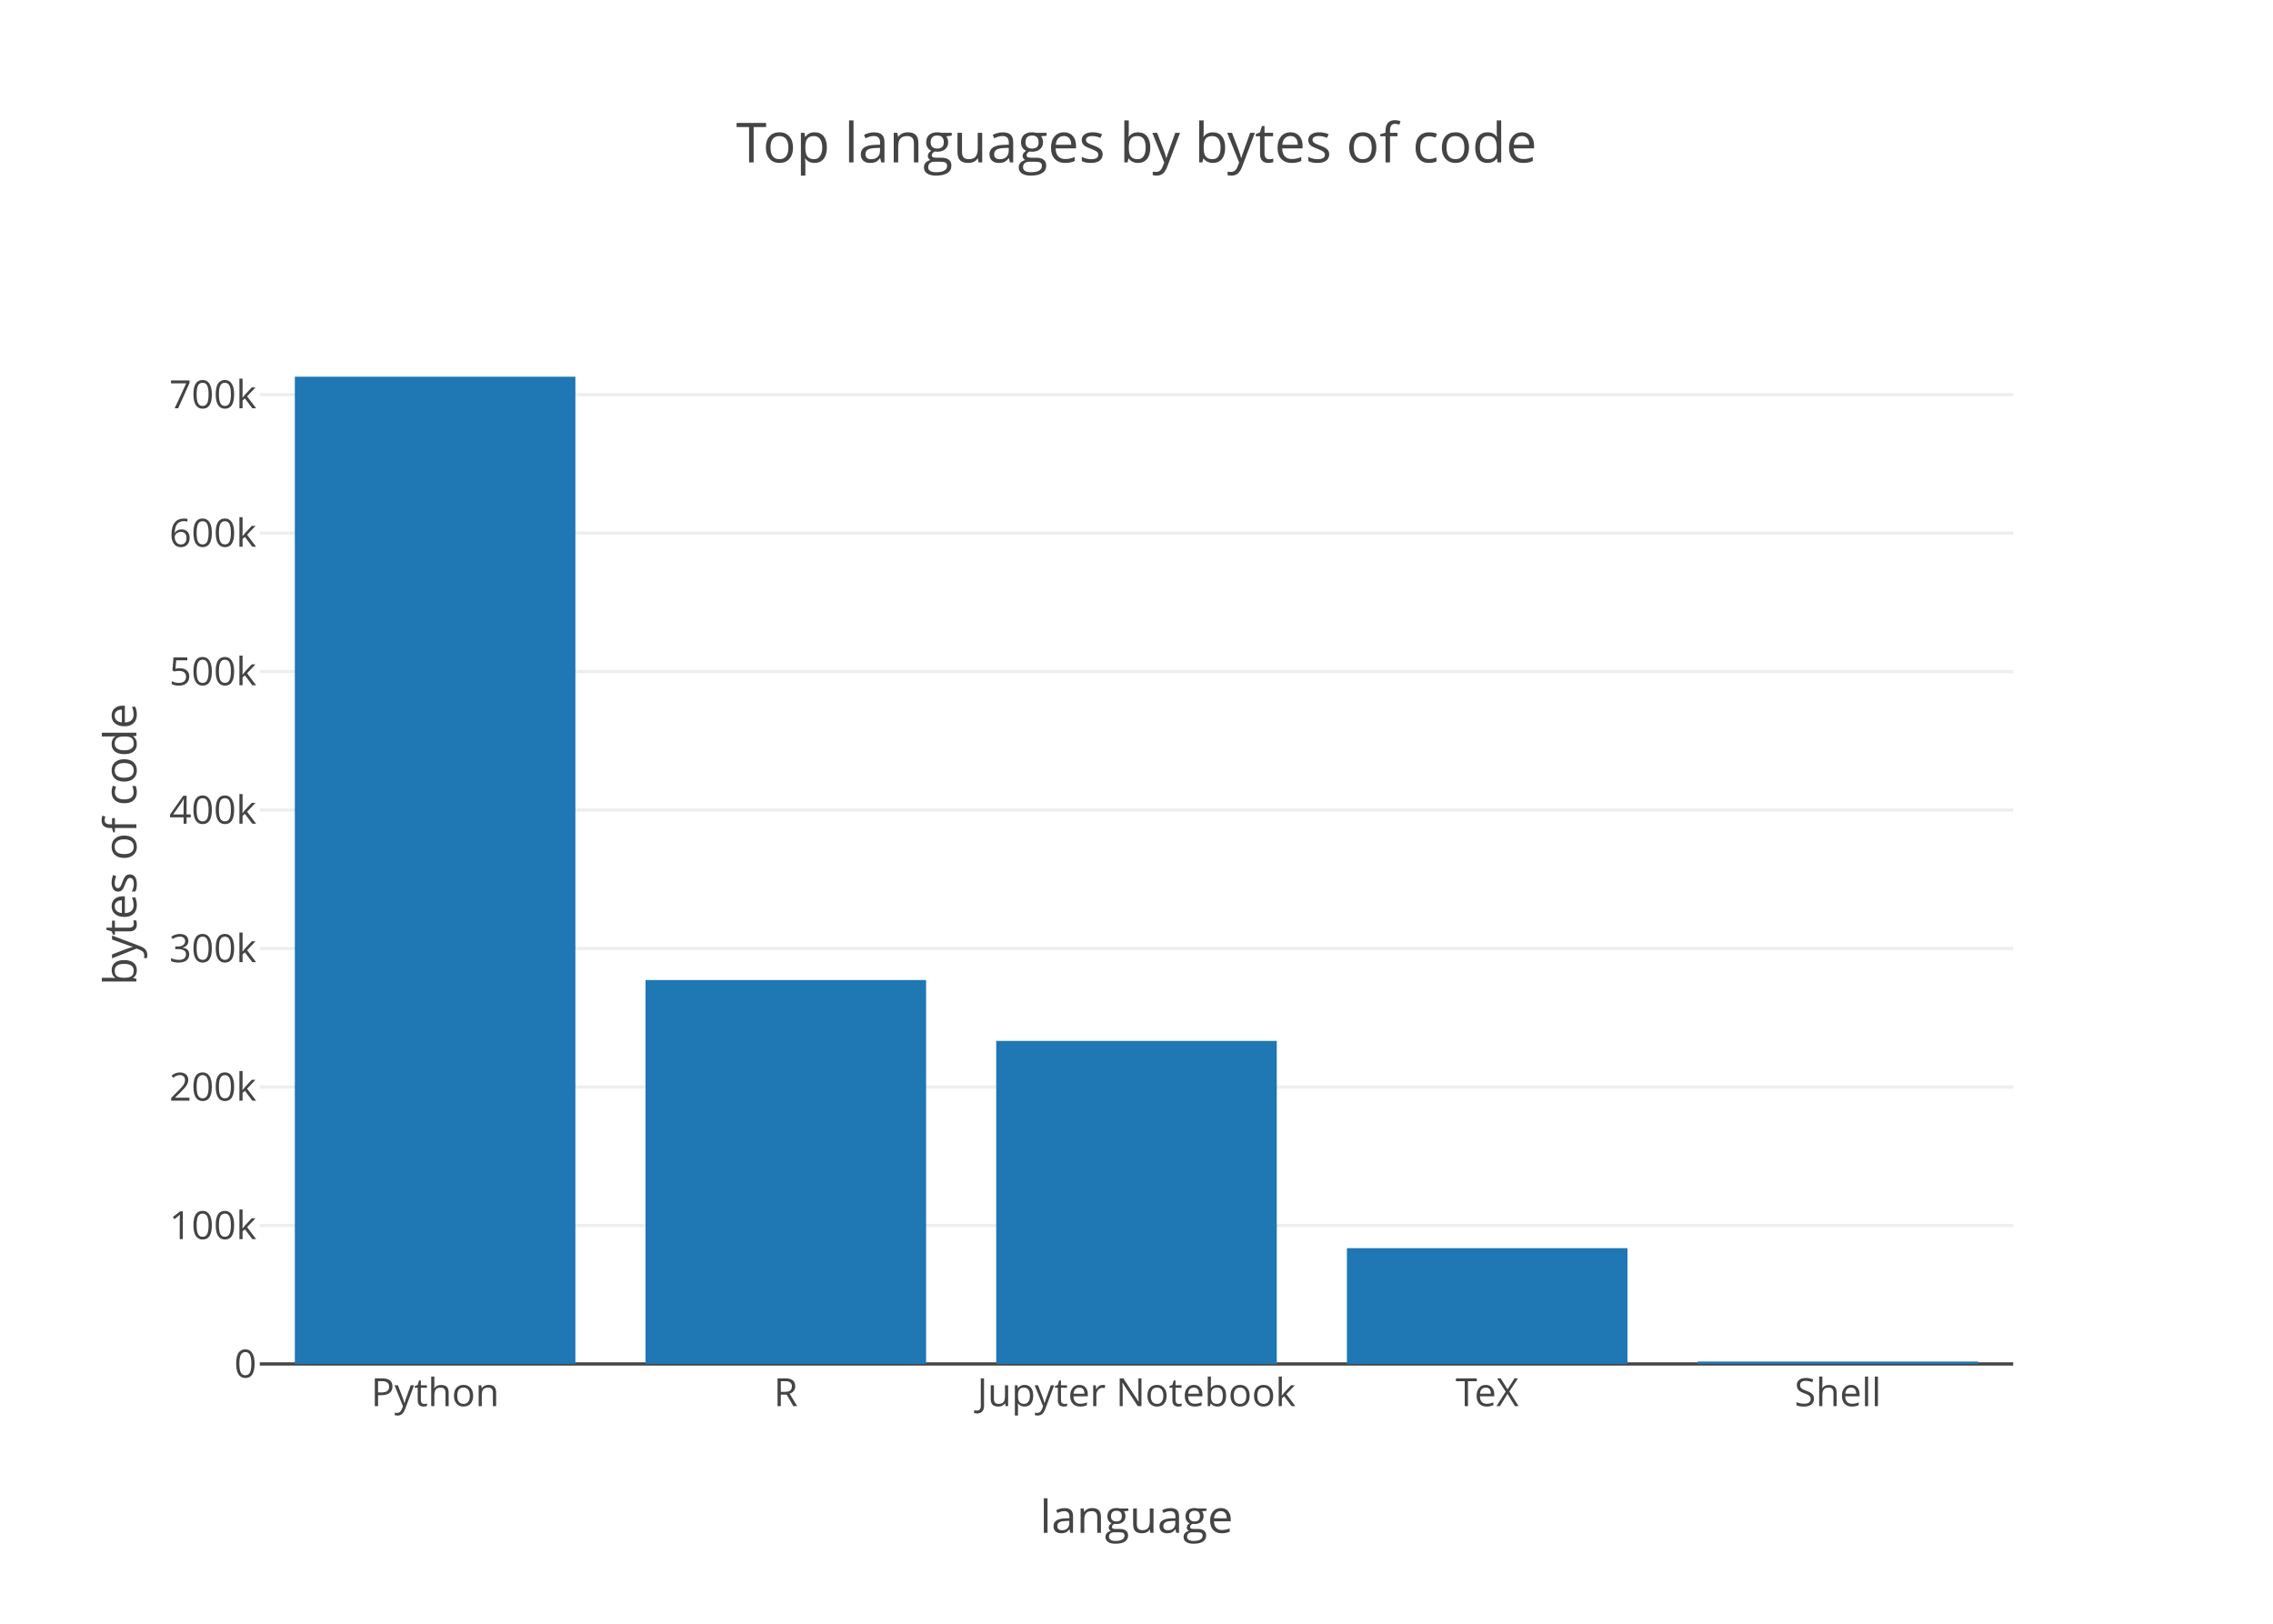
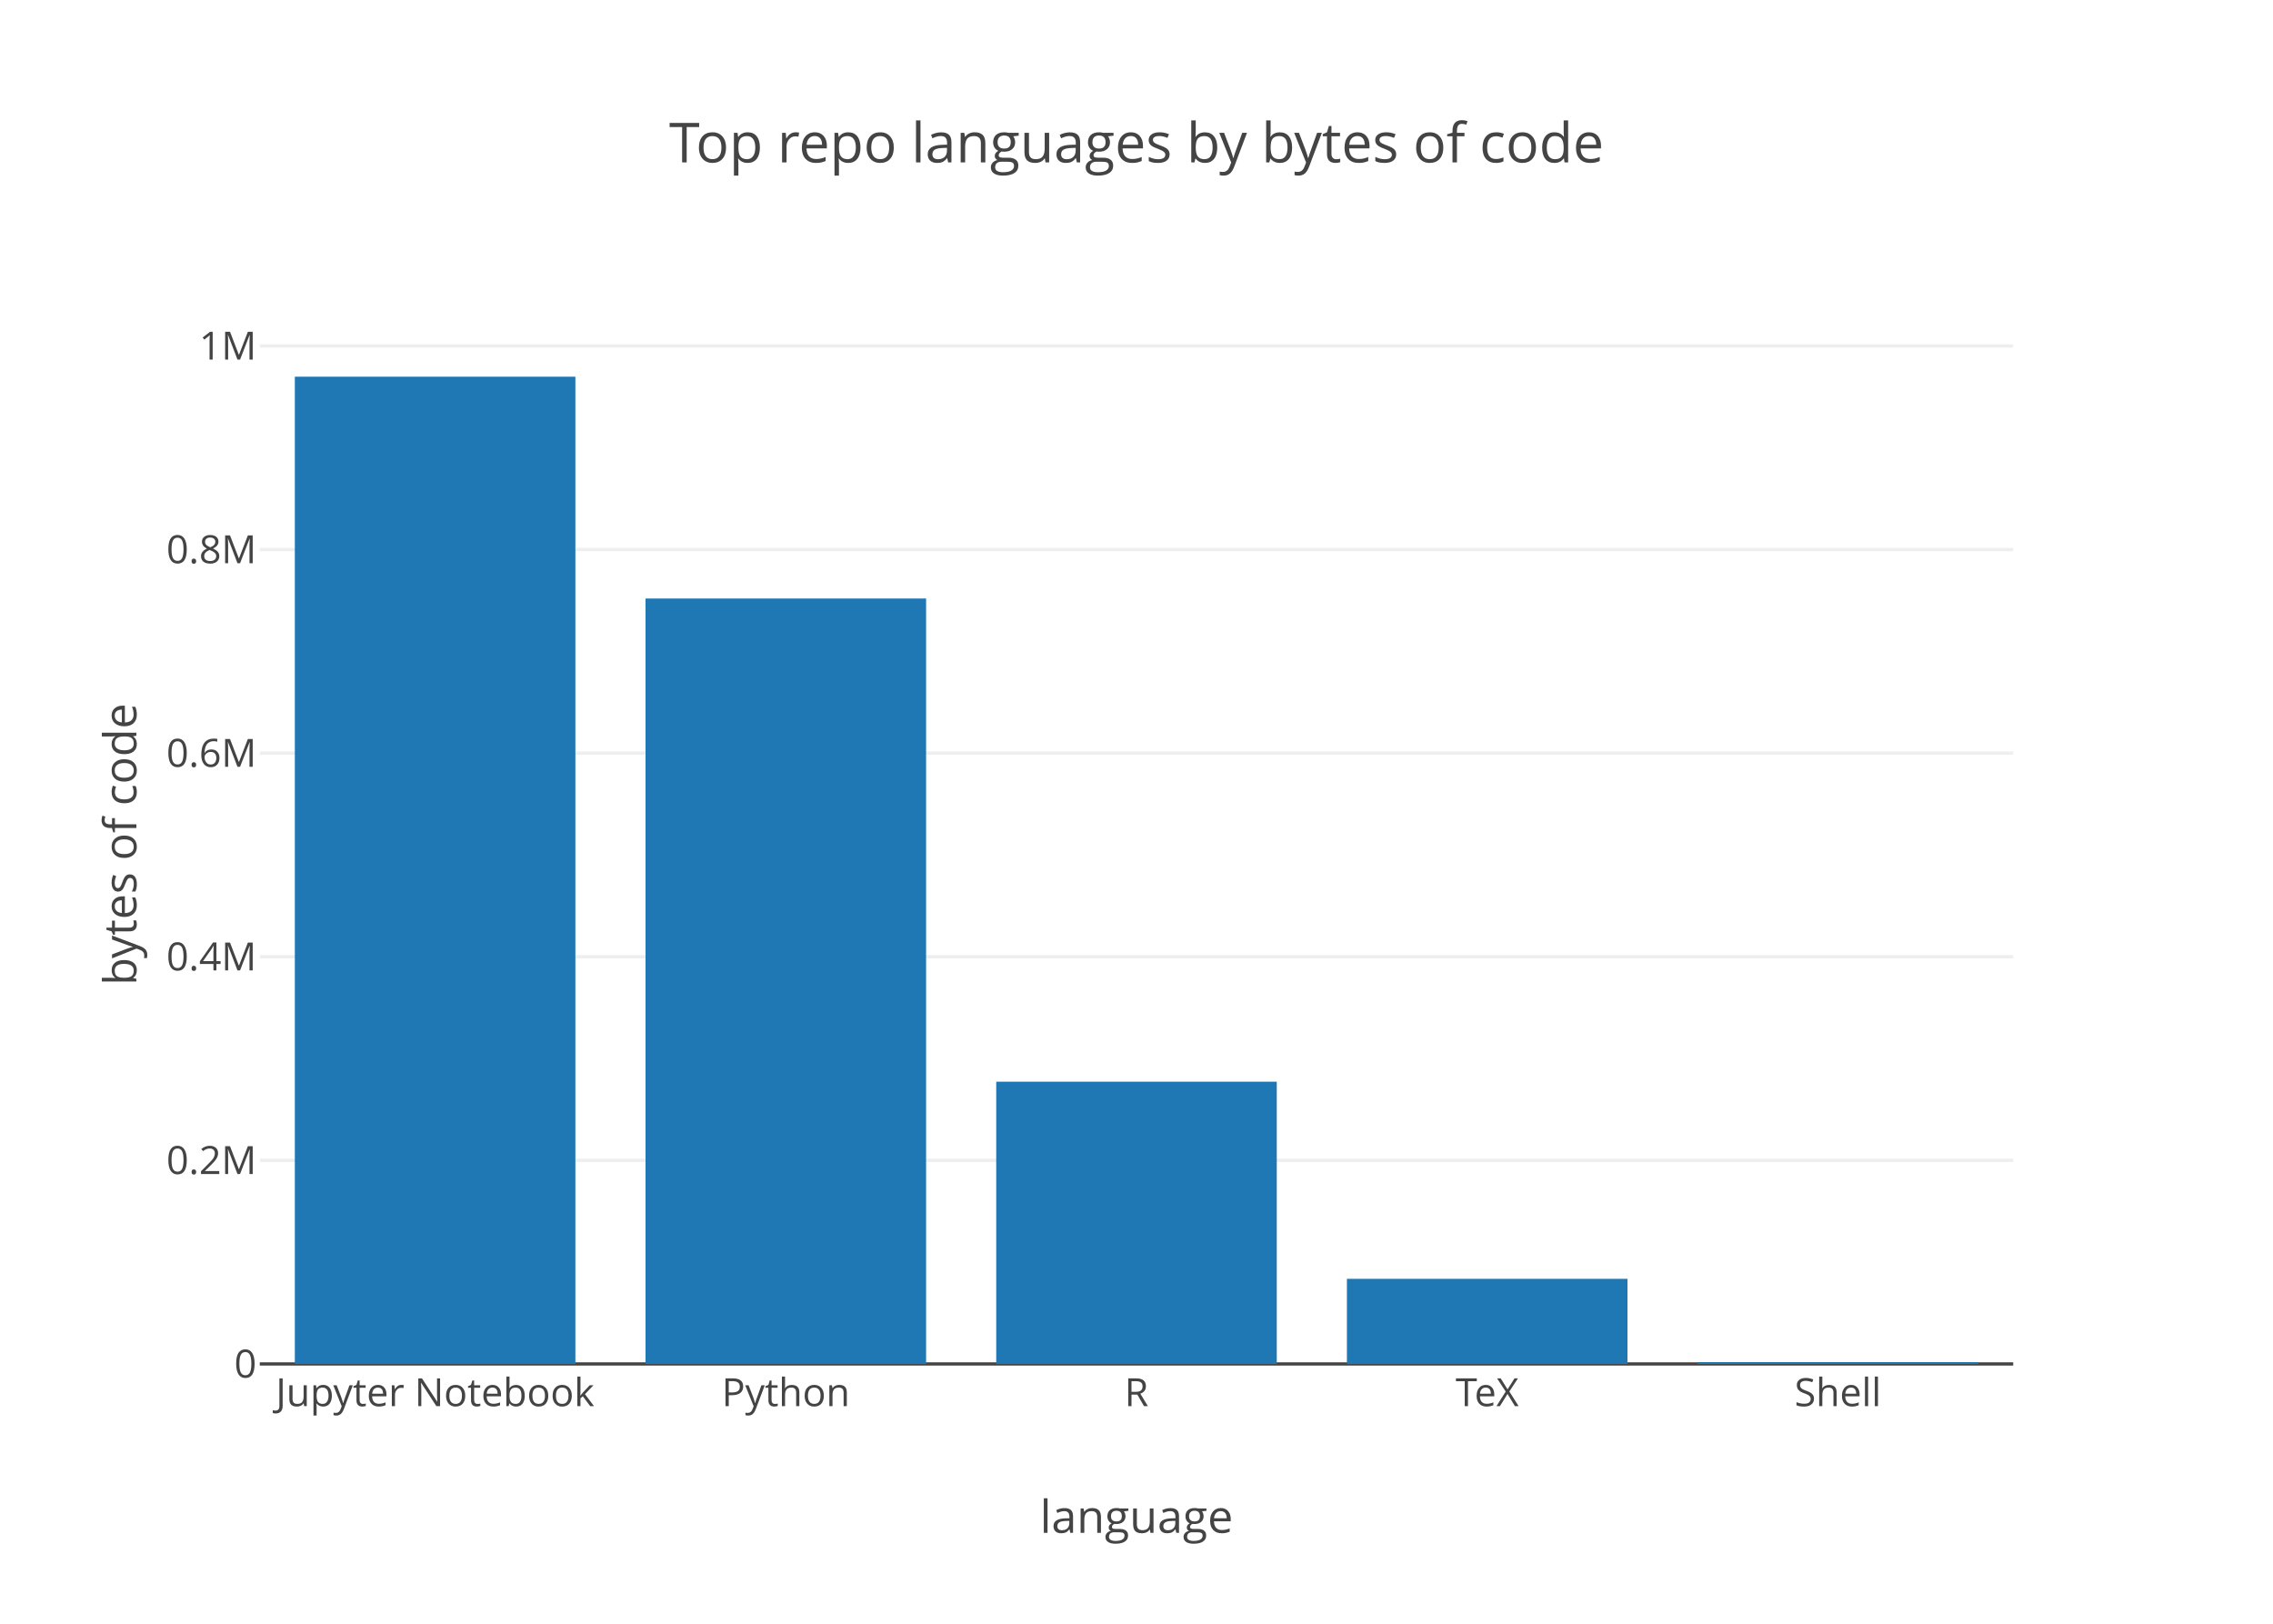
<svg xmlns="http://www.w3.org/2000/svg" class="main-svg" width="700" height="500" viewBox="0 0 700 500">
  <rect x="0" y="0" width="700" height="500" style="fill: rgb(255, 255, 255); fill-opacity: 1;" />
-   <defs id="defs-6c7520">
+   <defs id="defs-d3cbfc">
    <g class="clips">
-       <clipPath id="clip6c7520xyplot" class="plotclip">
+       <clipPath id="clipd3cbfcxyplot" class="plotclip">
        <rect width="540" height="320" />
      </clipPath>
-       <clipPath class="axesclip" id="clip6c7520x">
+       <clipPath class="axesclip" id="clipd3cbfcx">
        <rect x="80" y="0" width="540" height="500" />
      </clipPath>
-       <clipPath class="axesclip" id="clip6c7520y">
+       <clipPath class="axesclip" id="clipd3cbfcy">
        <rect x="0" y="100" width="700" height="320" />
      </clipPath>
-       <clipPath class="axesclip" id="clip6c7520xy">
+       <clipPath class="axesclip" id="clipd3cbfcxy">
        <rect x="80" y="100" width="540" height="320" />
      </clipPath>
    </g>
    <g class="gradients" />
  </defs>
  <g class="bglayer" />
  <g class="layer-below">
    <g class="imagelayer" />
    <g class="shapelayer" />
  </g>
  <g class="cartesianlayer">
    <g class="subplot xy">
      <g class="layer-subplot">
        <g class="shapelayer" />
        <g class="imagelayer" />
      </g>
      <g class="gridlayer">
        <g class="x" />
        <g class="y">
-           <path class="ygrid crisp" transform="translate(0,377.36)" d="M80,0h540" style="stroke: rgb(238, 238, 238); stroke-opacity: 1; stroke-width: 1px;" />
-           <path class="ygrid crisp" transform="translate(0,334.72)" d="M80,0h540" style="stroke: rgb(238, 238, 238); stroke-opacity: 1; stroke-width: 1px;" />
-           <path class="ygrid crisp" transform="translate(0,292.08)" d="M80,0h540" style="stroke: rgb(238, 238, 238); stroke-opacity: 1; stroke-width: 1px;" />
-           <path class="ygrid crisp" transform="translate(0,249.44)" d="M80,0h540" style="stroke: rgb(238, 238, 238); stroke-opacity: 1; stroke-width: 1px;" />
-           <path class="ygrid crisp" transform="translate(0,206.8)" d="M80,0h540" style="stroke: rgb(238, 238, 238); stroke-opacity: 1; stroke-width: 1px;" />
-           <path class="ygrid crisp" transform="translate(0,164.16)" d="M80,0h540" style="stroke: rgb(238, 238, 238); stroke-opacity: 1; stroke-width: 1px;" />
-           <path class="ygrid crisp" transform="translate(0,121.52)" d="M80,0h540" style="stroke: rgb(238, 238, 238); stroke-opacity: 1; stroke-width: 1px;" />
+           <path class="ygrid crisp" transform="translate(0,357.31)" d="M80,0h540" style="stroke: rgb(238, 238, 238); stroke-opacity: 1; stroke-width: 1px;" />
+           <path class="ygrid crisp" transform="translate(0,294.61)" d="M80,0h540" style="stroke: rgb(238, 238, 238); stroke-opacity: 1; stroke-width: 1px;" />
+           <path class="ygrid crisp" transform="translate(0,231.92)" d="M80,0h540" style="stroke: rgb(238, 238, 238); stroke-opacity: 1; stroke-width: 1px;" />
+           <path class="ygrid crisp" transform="translate(0,169.23)" d="M80,0h540" style="stroke: rgb(238, 238, 238); stroke-opacity: 1; stroke-width: 1px;" />
+           <path class="ygrid crisp" transform="translate(0,106.53)" d="M80,0h540" style="stroke: rgb(238, 238, 238); stroke-opacity: 1; stroke-width: 1px;" />
        </g>
      </g>
      <g class="zerolinelayer">
        <path class="yzl zl crisp" transform="translate(0,420)" d="M80,0h540" style="stroke: rgb(68, 68, 68); stroke-opacity: 1; stroke-width: 1px;" />
      </g>
      <path class="xlines-below" />
      <path class="ylines-below" />
      <g class="overlines-below" />
      <g class="xaxislayer-below" />
      <g class="yaxislayer-below" />
      <g class="overaxes-below" />
-       <g class="plot" transform="translate(80, 100)" clip-path="url(#clip6c7520xyplot)">
+       <g class="plot" transform="translate(80, 100)" clip-path="url(#clipd3cbfcxyplot)">
        <g class="barlayer mlayer">
          <g class="trace bars" style="opacity: 1;">
            <g class="points">
              <g class="point">
                <path d="M10.8,320V16H97.2V320Z" style="vector-effect: non-scaling-stroke; opacity: 1; stroke-width: 0px; fill: rgb(31, 119, 180); fill-opacity: 1;" />
              </g>
              <g class="point">
-                 <path d="M118.8,320V201.78H205.2V320Z" style="vector-effect: non-scaling-stroke; opacity: 1; stroke-width: 0px; fill: rgb(31, 119, 180); fill-opacity: 1;" />
+                 <path d="M118.8,320V84.3H205.2V320Z" style="vector-effect: non-scaling-stroke; opacity: 1; stroke-width: 0px; fill: rgb(31, 119, 180); fill-opacity: 1;" />
              </g>
              <g class="point">
-                 <path d="M226.8,320V220.53H313.2V320Z" style="vector-effect: non-scaling-stroke; opacity: 1; stroke-width: 0px; fill: rgb(31, 119, 180); fill-opacity: 1;" />
+                 <path d="M226.8,320V233.09H313.2V320Z" style="vector-effect: non-scaling-stroke; opacity: 1; stroke-width: 0px; fill: rgb(31, 119, 180); fill-opacity: 1;" />
              </g>
              <g class="point">
-                 <path d="M334.8,320V284.35H421.2V320Z" style="vector-effect: non-scaling-stroke; opacity: 1; stroke-width: 0px; fill: rgb(31, 119, 180); fill-opacity: 1;" />
+                 <path d="M334.8,320V293.79H421.2V320Z" style="vector-effect: non-scaling-stroke; opacity: 1; stroke-width: 0px; fill: rgb(31, 119, 180); fill-opacity: 1;" />
              </g>
              <g class="point">
-                 <path d="M442.8,320V319.26H529.2V320Z" style="vector-effect: non-scaling-stroke; opacity: 1; stroke-width: 0px; fill: rgb(31, 119, 180); fill-opacity: 1;" />
+                 <path d="M442.8,320V319.45H529.2V320Z" style="vector-effect: non-scaling-stroke; opacity: 1; stroke-width: 0px; fill: rgb(31, 119, 180); fill-opacity: 1;" />
              </g>
            </g>
          </g>
        </g>
      </g>
      <g class="overplot" />
      <path class="xlines-above crisp" d="M0,0" style="fill: none;" />
      <path class="ylines-above crisp" d="M0,0" style="fill: none;" />
      <g class="overlines-above" />
      <g class="xaxislayer-above">
        <g class="xtick">
-           <text text-anchor="middle" x="0" y="433" transform="translate(134,0)" style="font-family: 'Open Sans', verdana, arial, sans-serif; font-size: 12px; fill: rgb(68, 68, 68); fill-opacity: 1; white-space: pre;">Python</text>
+           <text text-anchor="middle" x="0" y="433" transform="translate(134,0)" style="font-family: 'Open Sans', verdana, arial, sans-serif; font-size: 12px; fill: rgb(68, 68, 68); fill-opacity: 1; white-space: pre;">Jupyter Notebook</text>
        </g>
        <g class="xtick">
-           <text text-anchor="middle" x="0" y="433" transform="translate(242,0)" style="font-family: 'Open Sans', verdana, arial, sans-serif; font-size: 12px; fill: rgb(68, 68, 68); fill-opacity: 1; white-space: pre;">R</text>
+           <text text-anchor="middle" x="0" y="433" transform="translate(242,0)" style="font-family: 'Open Sans', verdana, arial, sans-serif; font-size: 12px; fill: rgb(68, 68, 68); fill-opacity: 1; white-space: pre;">Python</text>
        </g>
        <g class="xtick">
-           <text text-anchor="middle" x="0" y="433" transform="translate(350,0)" style="font-family: 'Open Sans', verdana, arial, sans-serif; font-size: 12px; fill: rgb(68, 68, 68); fill-opacity: 1; white-space: pre;">Jupyter Notebook</text>
+           <text text-anchor="middle" x="0" y="433" transform="translate(350,0)" style="font-family: 'Open Sans', verdana, arial, sans-serif; font-size: 12px; fill: rgb(68, 68, 68); fill-opacity: 1; white-space: pre;">R</text>
        </g>
        <g class="xtick">
          <text text-anchor="middle" x="0" y="433" transform="translate(458,0)" style="font-family: 'Open Sans', verdana, arial, sans-serif; font-size: 12px; fill: rgb(68, 68, 68); fill-opacity: 1; white-space: pre;">TeX</text>
        </g>
        <g class="xtick">
          <text text-anchor="middle" x="0" y="433" transform="translate(566,0)" style="font-family: 'Open Sans', verdana, arial, sans-serif; font-size: 12px; fill: rgb(68, 68, 68); fill-opacity: 1; white-space: pre;">Shell</text>
        </g>
      </g>
      <g class="yaxislayer-above">
        <g class="ytick">
          <text text-anchor="end" x="79" y="4.2" transform="translate(0,420)" style="font-family: 'Open Sans', verdana, arial, sans-serif; font-size: 12px; fill: rgb(68, 68, 68); fill-opacity: 1; white-space: pre;">0</text>
        </g>
        <g class="ytick">
-           <text text-anchor="end" x="79" y="4.2" transform="translate(0,377.36)" style="font-family: 'Open Sans', verdana, arial, sans-serif; font-size: 12px; fill: rgb(68, 68, 68); fill-opacity: 1; white-space: pre;">100k</text>
+           <text text-anchor="end" x="79" y="4.2" transform="translate(0,357.31)" style="font-family: 'Open Sans', verdana, arial, sans-serif; font-size: 12px; fill: rgb(68, 68, 68); fill-opacity: 1; white-space: pre;">0.2M</text>
        </g>
        <g class="ytick">
-           <text text-anchor="end" x="79" y="4.2" transform="translate(0,334.72)" style="font-family: 'Open Sans', verdana, arial, sans-serif; font-size: 12px; fill: rgb(68, 68, 68); fill-opacity: 1; white-space: pre;">200k</text>
+           <text text-anchor="end" x="79" y="4.2" transform="translate(0,294.61)" style="font-family: 'Open Sans', verdana, arial, sans-serif; font-size: 12px; fill: rgb(68, 68, 68); fill-opacity: 1; white-space: pre;">0.4M</text>
        </g>
        <g class="ytick">
-           <text text-anchor="end" x="79" y="4.2" transform="translate(0,292.08)" style="font-family: 'Open Sans', verdana, arial, sans-serif; font-size: 12px; fill: rgb(68, 68, 68); fill-opacity: 1; white-space: pre;">300k</text>
+           <text text-anchor="end" x="79" y="4.2" transform="translate(0,231.92)" style="font-family: 'Open Sans', verdana, arial, sans-serif; font-size: 12px; fill: rgb(68, 68, 68); fill-opacity: 1; white-space: pre;">0.6M</text>
        </g>
        <g class="ytick">
-           <text text-anchor="end" x="79" y="4.2" transform="translate(0,249.44)" style="font-family: 'Open Sans', verdana, arial, sans-serif; font-size: 12px; fill: rgb(68, 68, 68); fill-opacity: 1; white-space: pre;">400k</text>
+           <text text-anchor="end" x="79" y="4.2" transform="translate(0,169.23)" style="font-family: 'Open Sans', verdana, arial, sans-serif; font-size: 12px; fill: rgb(68, 68, 68); fill-opacity: 1; white-space: pre;">0.8M</text>
        </g>
        <g class="ytick">
-           <text text-anchor="end" x="79" y="4.2" transform="translate(0,206.8)" style="font-family: 'Open Sans', verdana, arial, sans-serif; font-size: 12px; fill: rgb(68, 68, 68); fill-opacity: 1; white-space: pre;">500k</text>
-         </g>
-         <g class="ytick">
-           <text text-anchor="end" x="79" y="4.2" transform="translate(0,164.16)" style="font-family: 'Open Sans', verdana, arial, sans-serif; font-size: 12px; fill: rgb(68, 68, 68); fill-opacity: 1; white-space: pre;">600k</text>
-         </g>
-         <g class="ytick">
-           <text text-anchor="end" x="79" y="4.2" transform="translate(0,121.52)" style="font-family: 'Open Sans', verdana, arial, sans-serif; font-size: 12px; fill: rgb(68, 68, 68); fill-opacity: 1; white-space: pre;">700k</text>
+           <text text-anchor="end" x="79" y="4.2" transform="translate(0,106.53)" style="font-family: 'Open Sans', verdana, arial, sans-serif; font-size: 12px; fill: rgb(68, 68, 68); fill-opacity: 1; white-space: pre;">1M</text>
        </g>
      </g>
      <g class="overaxes-above" />
    </g>
  </g>
  <g class="polarlayer" />
  <g class="ternarylayer" />
  <g class="geolayer" />
  <g class="pielayer" />
  <g class="glimages" />
-   <defs id="topdefs-6c7520">
+   <defs id="topdefs-d3cbfc">
    <g class="clips" />
  </defs>
  <g class="layer-above">
    <g class="imagelayer" />
    <g class="shapelayer" />
  </g>
  <g class="infolayer">
    <g class="g-gtitle">
-       <text class="gtitle" x="350" y="50" text-anchor="middle" dy="0em" style="font-family: 'Open Sans', verdana, arial, sans-serif; font-size: 17px; fill: rgb(68, 68, 68); opacity: 1; font-weight: normal; white-space: pre;">Top languages by bytes of code</text>
+       <text class="gtitle" x="350" y="50" text-anchor="middle" dy="0em" style="font-family: 'Open Sans', verdana, arial, sans-serif; font-size: 17px; fill: rgb(68, 68, 68); opacity: 1; font-weight: normal; white-space: pre;">Top repo languages by bytes of code</text>
    </g>
    <g class="g-xtitle">
      <text class="xtitle" x="350" y="472" text-anchor="middle" style="font-family: 'Open Sans', verdana, arial, sans-serif; font-size: 14px; fill: rgb(68, 68, 68); opacity: 1; font-weight: normal; white-space: pre;">language</text>
    </g>
    <g class="g-ytitle">
      <text class="ytitle" transform="rotate(-90,42,260)" x="42" y="260" text-anchor="middle" style="font-family: 'Open Sans', verdana, arial, sans-serif; font-size: 14px; fill: rgb(68, 68, 68); opacity: 1; font-weight: normal; white-space: pre;">bytes of code</text>
    </g>
  </g>
</svg>
